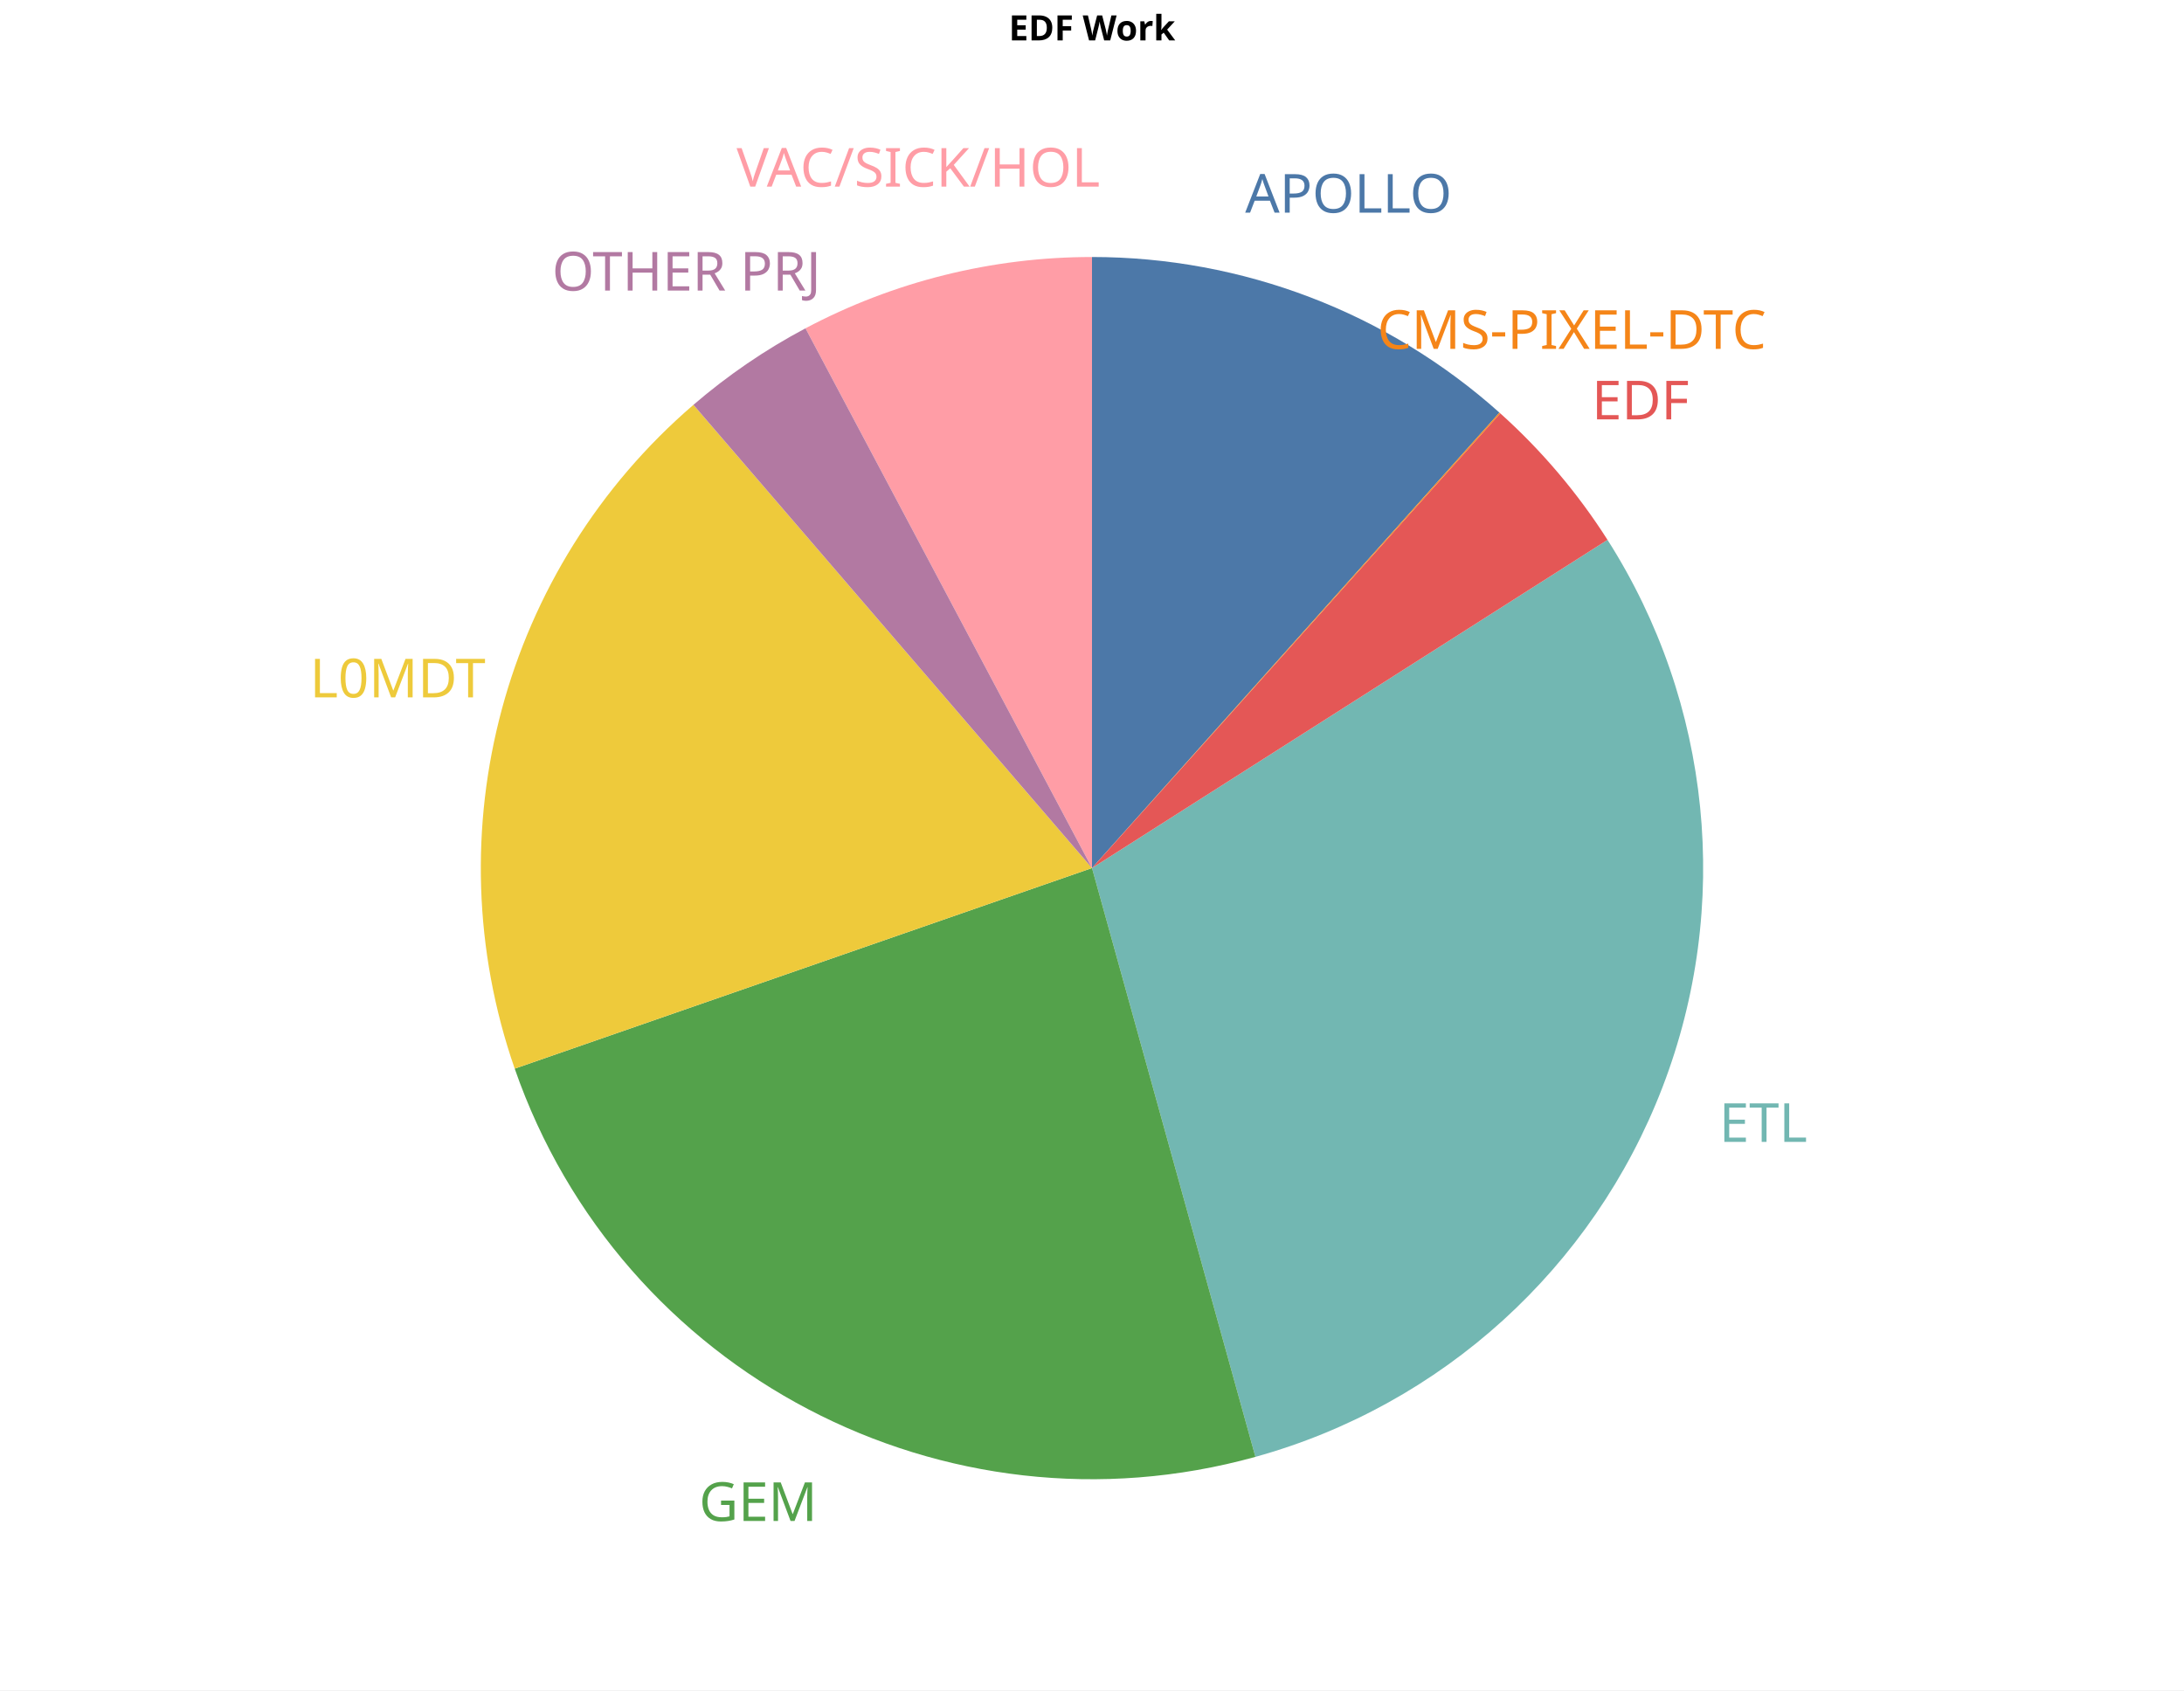
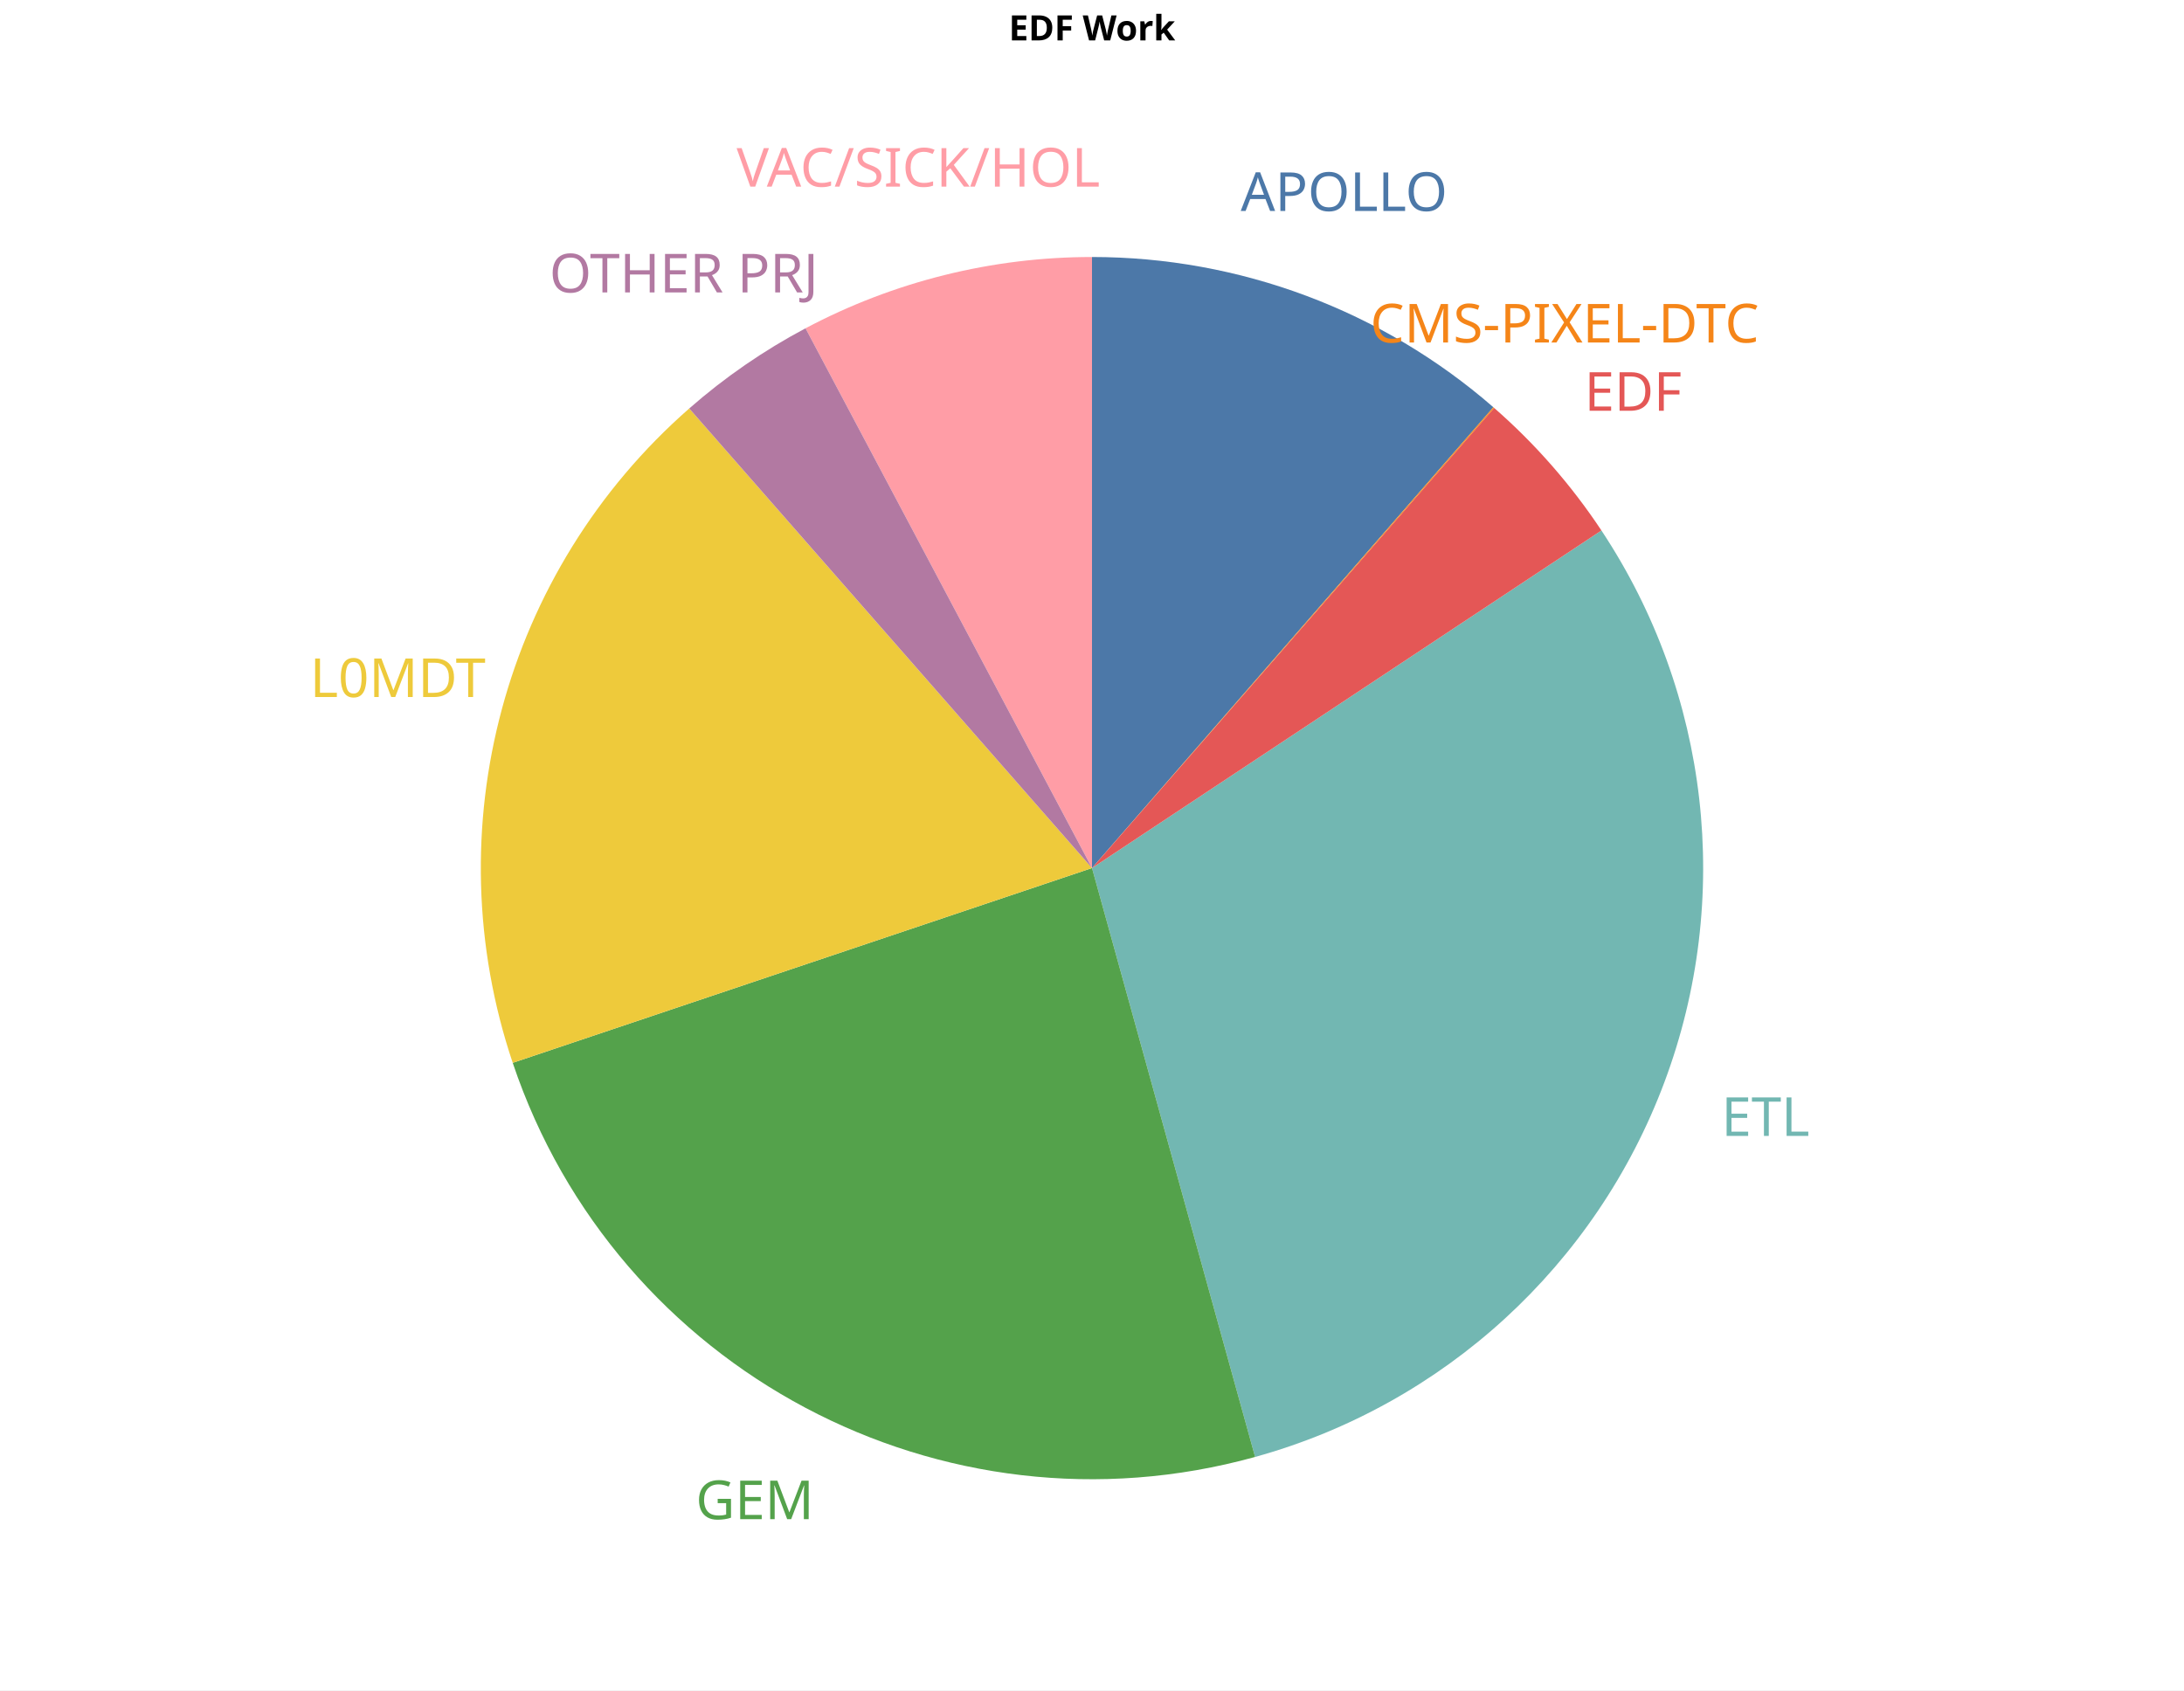
<svg xmlns="http://www.w3.org/2000/svg" class="marks" width="810" height="627" viewBox="0 0 810 627" version="1.1">
  <rect width="810" height="627" style="fill: white;" />
  <g transform="translate(5,22)">
    <g class="mark-group role-frame root">
      <g transform="translate(0,0)">
        <path class="background" d="M0.5,0.5h800v600h-800Z" style="fill: none; stroke: none;" />
        <g>
          <g class="mark-arc role-mark layer_0_marks">
-             <path transform="translate(400,300)" d="M60.607,218.414A226.667,226.667,0,0,0,191.193,-121.749L0,0Z" style="fill: #72b7b2;" />
-             <path transform="translate(400,300)" d="M-214.105,74.409A226.667,226.667,0,0,0,60.607,218.414L0,0Z" style="fill: #54a24b;" />
-             <path transform="translate(400,300)" d="M-147.825,-171.83A226.667,226.667,0,0,0,-214.105,74.409L0,0Z" style="fill: #eeca3b;" />
-             <path transform="translate(400,300)" d="M151.111,-168.947A226.667,226.667,0,0,0,1.3879330390336672e-14,-226.667L0,0Z" style="fill: #4c78a8;" />
-             <path transform="translate(400,300)" d="M-4.1637991171010013e-14,-226.667A226.667,226.667,0,0,0,-106.271,-200.211L0,0Z" style="fill: #ff9da6;" />
-             <path transform="translate(400,300)" d="M191.193,-121.749A226.667,226.667,0,0,0,151.414,-168.676L0,0Z" style="fill: #e45756;" />
-             <path transform="translate(400,300)" d="M-106.271,-200.211A226.667,226.667,0,0,0,-147.825,-171.83L0,0Z" style="fill: #b279a2;" />
-             <path transform="translate(400,300)" d="M151.414,-168.676A226.667,226.667,0,0,0,151.111,-168.947L0,0Z" style="fill: #f58518;" />
+             <path transform="translate(400,300)" d="M60.491,218.446A226.667,226.667,0,0,0,188.935,-125.226L0,0Z" style="fill: #72b7b2;" />
+             <path transform="translate(400,300)" d="M-214.843,72.252A226.667,226.667,0,0,0,60.491,218.446L0,0Z" style="fill: #54a24b;" />
+             <path transform="translate(400,300)" d="M-149.377,-170.482A226.667,226.667,0,0,0,-214.843,72.252L0,0Z" style="fill: #eeca3b;" />
+             <path transform="translate(400,300)" d="M148.851,-170.942A226.667,226.667,0,0,0,1.3879330390336672e-14,-226.667L0,0Z" style="fill: #4c78a8;" />
+             <path transform="translate(400,300)" d="M-4.1637991171010013e-14,-226.667A226.667,226.667,0,0,0,-106.254,-200.22L0,0Z" style="fill: #ff9da6;" />
+             <path transform="translate(400,300)" d="M188.935,-125.226A226.667,226.667,0,0,0,149.152,-170.679L0,0Z" style="fill: #e45756;" />
+             <path transform="translate(400,300)" d="M-106.254,-200.22A226.667,226.667,0,0,0,-149.377,-170.482L0,0Z" style="fill: #b279a2;" />
+             <path transform="translate(400,300)" d="M149.152,-170.679A226.667,226.667,0,0,0,148.851,-170.942L0,0Z" style="fill: #f58518;" />
          </g>
          <g class="mark-text role-mark layer_1_marks">
-             <text text-anchor="middle" transform="translate(648.9523,401.5713)" style="font-family: sans-serif; font-size: 20px; fill: #72b7b2;">ETL</text>
-             <text text-anchor="middle" transform="translate(276.192,542.1836)" style="font-family: sans-serif; font-size: 20px; fill: #54a24b;">GEM</text>
-             <text text-anchor="middle" transform="translate(142.4986,236.688)" style="font-family: sans-serif; font-size: 20px; fill: #eeca3b;">L0MDT</text>
-             <text text-anchor="middle" transform="translate(495.1524,56.88733)" style="font-family: sans-serif; font-size: 20px; fill: #4c78a8;">APOLLO</text>
-             <text text-anchor="middle" transform="translate(335.5797,47.2315)" style="font-family: sans-serif; font-size: 20px; fill: #ff9da6;">VAC/SICK/HOL</text>
-             <text text-anchor="middle" transform="translate(603.4153,133.5665)" style="font-family: sans-serif; font-size: 20px; fill: #e45756;">EDF</text>
-             <text text-anchor="middle" transform="translate(249.6025,85.79165)" style="font-family: sans-serif; font-size: 20px; fill: #b279a2;">OTHER PRJ</text>
-             <text text-anchor="middle" transform="translate(577.9558,107.3978)" style="font-family: sans-serif; font-size: 20px; fill: #f58518;">CMS-PIXEL-DTC</text>
+             <text text-anchor="middle" transform="translate(649.7912,399.3567)" style="font-family: sans-serif; font-size: 20px; fill: #72b7b2;">ETL</text>
+             <text text-anchor="middle" transform="translate(274.9435,541.5249)" style="font-family: sans-serif; font-size: 20px; fill: #54a24b;">GEM</text>
+             <text text-anchor="middle" transform="translate(142.5328,236.5611)" style="font-family: sans-serif; font-size: 20px; fill: #eeca3b;">L0MDT</text>
+             <text text-anchor="middle" transform="translate(493.4942,56.26024)" style="font-family: sans-serif; font-size: 20px; fill: #4c78a8;">APOLLO</text>
+             <text text-anchor="middle" transform="translate(335.5907,47.22877)" style="font-family: sans-serif; font-size: 20px; fill: #ff9da6;">VAC/SICK/HOL</text>
+             <text text-anchor="middle" transform="translate(600.6639,130.3723)" style="font-family: sans-serif; font-size: 20px; fill: #e45756;">EDF</text>
+             <text text-anchor="middle" transform="translate(248.6146,86.46967)" style="font-family: sans-serif; font-size: 20px; fill: #b279a2;">OTHER PRJ</text>
+             <text text-anchor="middle" transform="translate(575.2962,105.0464)" style="font-family: sans-serif; font-size: 20px; fill: #f58518;">CMS-PIXEL-DTC</text>
          </g>
          <g class="mark-group role-title">
            <g transform="translate(400,-17)">
              <path class="background" d="M0,0h0v0h0Z" style="pointer-events: none; fill: none;" />
              <g>
                <g class="mark-text role-title-text" style="pointer-events: none;">
                  <text text-anchor="middle" transform="translate(0,10)" style="font-family: sans-serif; font-size: 13px; font-weight: bold; fill: #000; opacity: 1;">EDF Work</text>
                </g>
              </g>
              <path class="foreground" d="" style="pointer-events: none; display: none; fill: none;" />
            </g>
          </g>
        </g>
        <path class="foreground" d="" style="display: none; fill: none;" />
      </g>
    </g>
  </g>
</svg>
